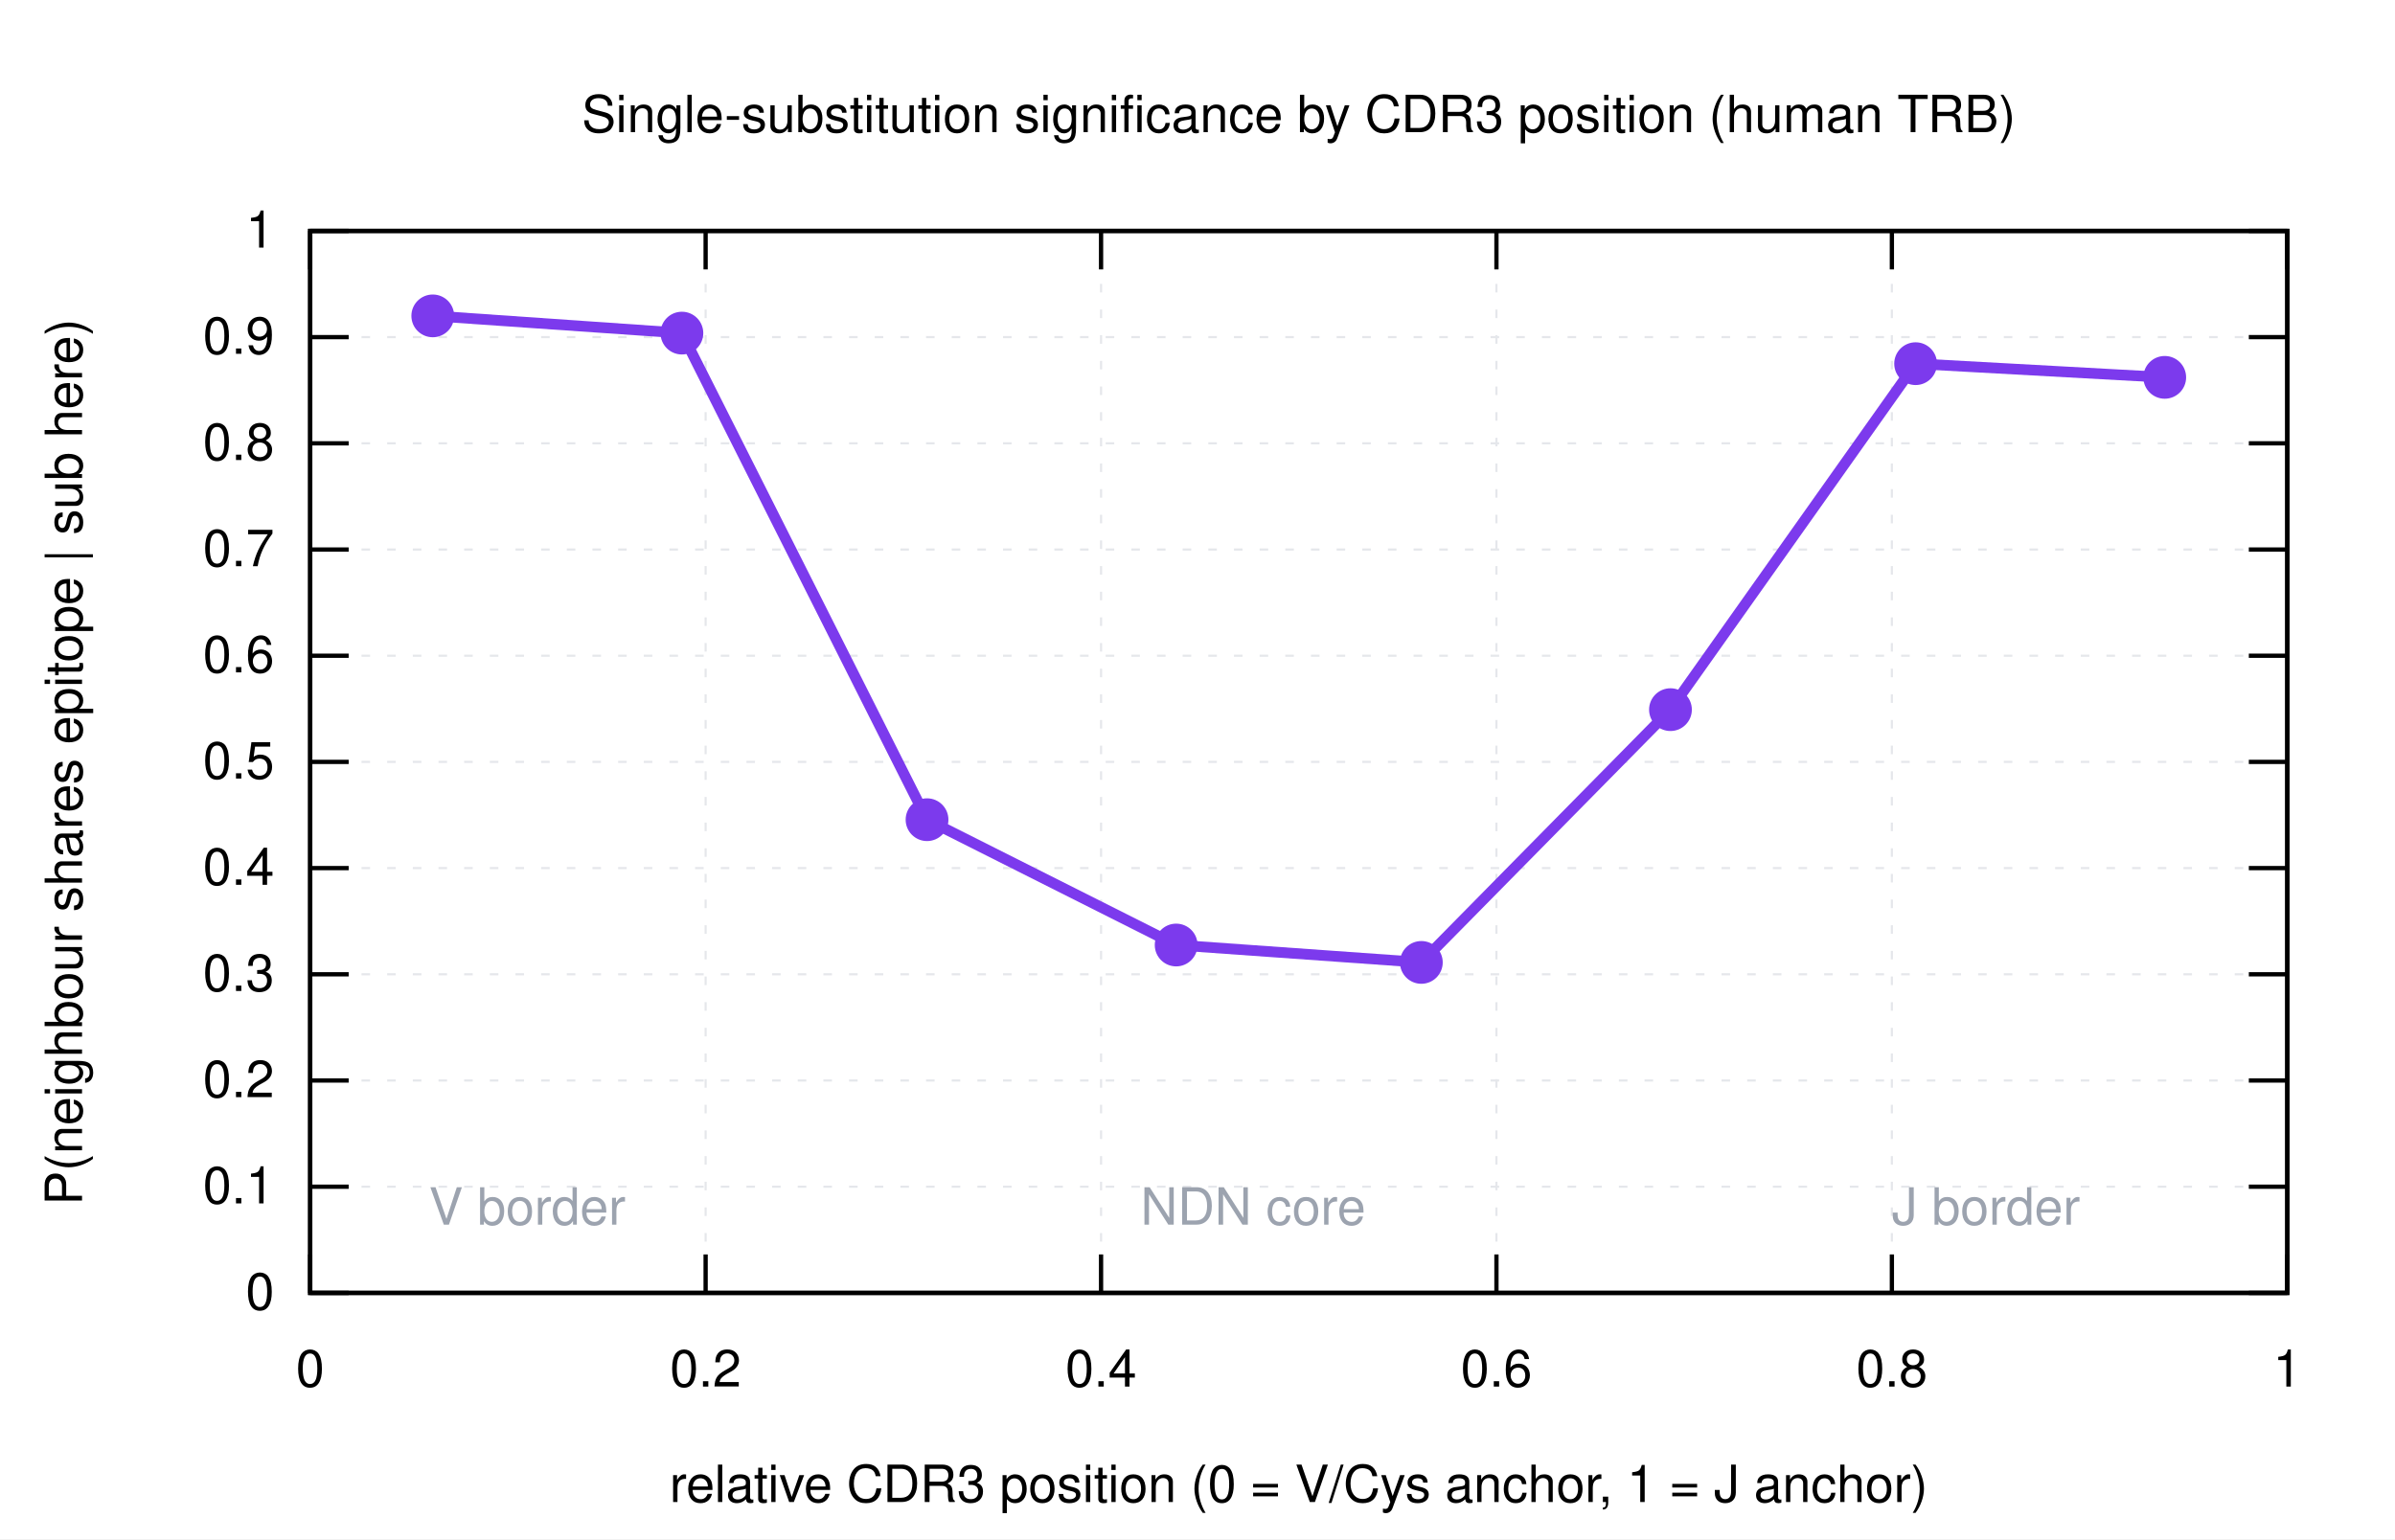
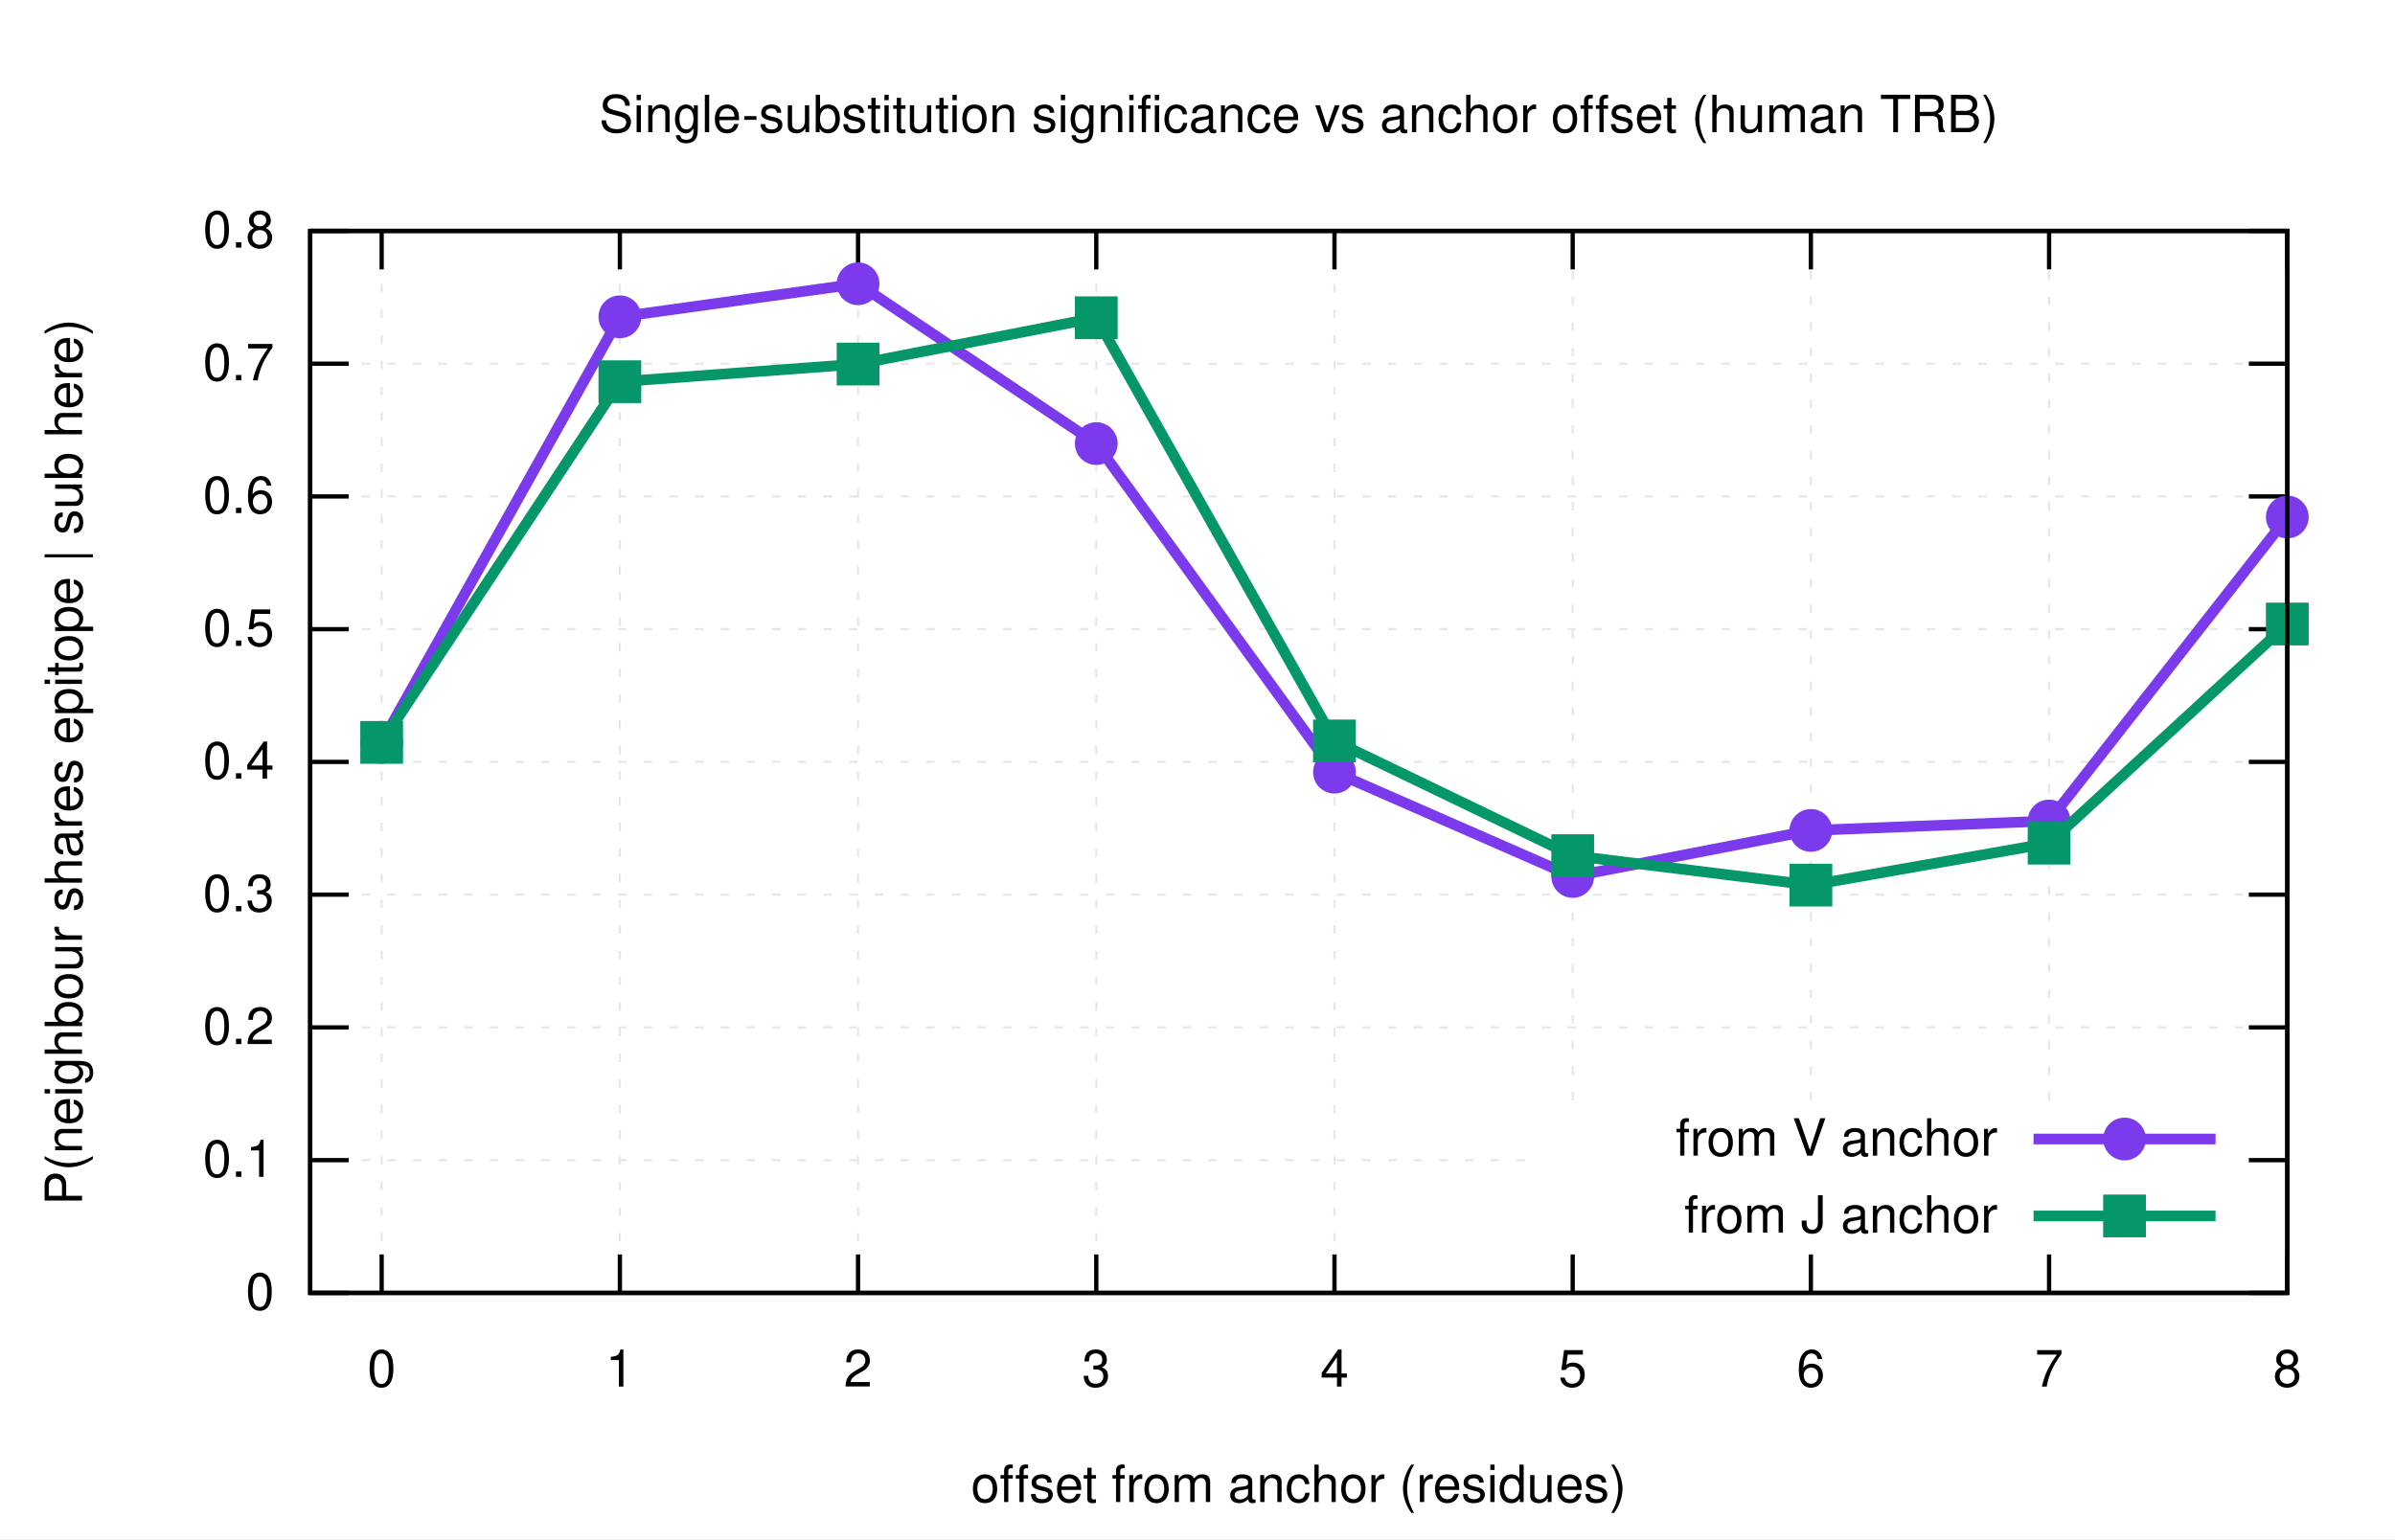
<svg xmlns="http://www.w3.org/2000/svg" xmlns:xlink="http://www.w3.org/1999/xlink" width="560" height="360" viewBox="0 0 560 360">
  <g id="gnuplot_canvas">
    <rect x="0" y="0" width="560" height="360" fill="#ffffff" />
    <defs>
      <circle id="gpDot" r="0.5" stroke-width="0.5" stroke="currentColor" />
      <path id="gpPt0" stroke-width="0.222" stroke="currentColor" d="M-1,0 h2 M0,-1 v2" />
      <path id="gpPt1" stroke-width="0.222" stroke="currentColor" d="M-1,-1 L1,1 M1,-1 L-1,1" />
      <path id="gpPt2" stroke-width="0.222" stroke="currentColor" d="M-1,0 L1,0 M0,-1 L0,1 M-1,-1 L1,1 M-1,1 L1,-1" />
      <rect id="gpPt3" stroke-width="0.222" stroke="currentColor" x="-1" y="-1" width="2" height="2" />
      <rect id="gpPt4" stroke-width="0.222" stroke="currentColor" fill="currentColor" x="-1" y="-1" width="2" height="2" />
      <circle id="gpPt5" stroke-width="0.222" stroke="currentColor" cx="0" cy="0" r="1" />
      <use xlink:href="#gpPt5" id="gpPt6" fill="currentColor" stroke="none" />
      <path id="gpPt7" stroke-width="0.222" stroke="currentColor" d="M0,-1.33 L-1.33,0.67 L1.33,0.67 z" />
      <use xlink:href="#gpPt7" id="gpPt8" fill="currentColor" stroke="none" />
      <use xlink:href="#gpPt7" id="gpPt9" stroke="currentColor" transform="rotate(180)" />
      <use xlink:href="#gpPt9" id="gpPt10" fill="currentColor" stroke="none" />
      <use xlink:href="#gpPt3" id="gpPt11" stroke="currentColor" transform="rotate(45)" />
      <use xlink:href="#gpPt11" id="gpPt12" fill="currentColor" stroke="none" />
      <path id="gpPt13" stroke-width="0.222" stroke="currentColor" d="M0,1.330 L1.265,0.411 L0.782,-1.067 L-0.782,-1.076 L-1.265,0.411 z" />
      <use xlink:href="#gpPt13" id="gpPt14" fill="currentColor" stroke="none" />
      <filter id="textbox" filterUnits="objectBoundingBox" x="0" y="0" height="1" width="1">
        <feFlood flood-color="#FFFFFF" flood-opacity="1" result="bgnd" />
        <feComposite in="SourceGraphic" in2="bgnd" operator="atop" />
      </filter>
      <filter id="greybox" filterUnits="objectBoundingBox" x="0" y="0" height="1" width="1">
        <feFlood flood-color="lightgrey" flood-opacity="1" result="grey" />
        <feComposite in="SourceGraphic" in2="grey" operator="atop" />
      </filter>
    </defs>
    <g fill="none" color="#FFFFFF" stroke="currentColor" stroke-width="1.00" stroke-linecap="butt" stroke-linejoin="miter">
</g>
    <g fill="none" color="black" stroke="currentColor" stroke-width="1.00" stroke-linecap="butt" stroke-linejoin="miter">
</g>
    <g fill="none" color="black" stroke="black" stroke-width="0.50" stroke-linecap="butt" stroke-linejoin="miter">
</g>
    <g fill="none" color="gray" stroke="currentColor" stroke-width="0.50" stroke-linecap="butt" stroke-linejoin="miter">
      <path stroke="rgb(229, 231, 235)" stroke-dasharray="2,4" class="gridline" d="M72.53,302.40 L534.82,302.40  " />
    </g>
    <g fill="none" color="gray" stroke="rgb(229, 231, 235)" stroke-width="1.00" stroke-linecap="butt" stroke-linejoin="miter">
</g>
    <g fill="none" color="black" stroke="currentColor" stroke-width="1.00" stroke-linecap="butt" stroke-linejoin="miter">
      <path stroke="black" d="M72.53,302.40 L81.53,302.40 M534.82,302.40 L525.82,302.40  " />
      <g transform="translate(64.14,306.30)" stroke="none" fill="black" font-family="Helvetica" font-size="12.00" text-anchor="end">
        <text>
          <tspan font-family="Helvetica"> 0</tspan>
        </text>
      </g>
    </g>
    <g fill="none" color="black" stroke="currentColor" stroke-width="1.00" stroke-linecap="butt" stroke-linejoin="miter">
</g>
    <g fill="none" color="black" stroke="black" stroke-width="0.50" stroke-linecap="butt" stroke-linejoin="miter">
</g>
    <g fill="none" color="gray" stroke="currentColor" stroke-width="0.50" stroke-linecap="butt" stroke-linejoin="miter">
-       <path stroke="rgb(229, 231, 235)" stroke-dasharray="2,4" class="gridline" d="M72.53,277.56 L534.82,277.56  " />
-     </g>
-     <g fill="none" color="gray" stroke="rgb(229, 231, 235)" stroke-width="1.00" stroke-linecap="butt" stroke-linejoin="miter">
- </g>
-     <g fill="none" color="black" stroke="currentColor" stroke-width="1.00" stroke-linecap="butt" stroke-linejoin="miter">
-       <path stroke="black" d="M72.53,277.56 L81.53,277.56 M534.82,277.56 L525.82,277.56  " />
-       <g transform="translate(64.14,281.46)" stroke="none" fill="black" font-family="Helvetica" font-size="12.00" text-anchor="end">
+       <path stroke="rgb(229, 231, 235)" stroke-dasharray="2,4" class="gridline" d="M72.53,271.35 L358.02,271.35 M526.43,271.35 L534.82,271.35  " />
+     </g>
+     <g fill="none" color="gray" stroke="rgb(229, 231, 235)" stroke-width="1.00" stroke-linecap="butt" stroke-linejoin="miter">
+ </g>
+     <g fill="none" color="black" stroke="currentColor" stroke-width="1.00" stroke-linecap="butt" stroke-linejoin="miter">
+       <path stroke="black" d="M72.53,271.35 L81.53,271.35 M534.82,271.35 L525.82,271.35  " />
+       <g transform="translate(64.14,275.25)" stroke="none" fill="black" font-family="Helvetica" font-size="12.00" text-anchor="end">
        <text>
          <tspan font-family="Helvetica"> 0.1</tspan>
        </text>
      </g>
    </g>
    <g fill="none" color="black" stroke="currentColor" stroke-width="1.00" stroke-linecap="butt" stroke-linejoin="miter">
</g>
    <g fill="none" color="black" stroke="black" stroke-width="0.50" stroke-linecap="butt" stroke-linejoin="miter">
</g>
    <g fill="none" color="gray" stroke="currentColor" stroke-width="0.50" stroke-linecap="butt" stroke-linejoin="miter">
-       <path stroke="rgb(229, 231, 235)" stroke-dasharray="2,4" class="gridline" d="M72.53,252.72 L534.82,252.72  " />
-     </g>
-     <g fill="none" color="gray" stroke="rgb(229, 231, 235)" stroke-width="1.00" stroke-linecap="butt" stroke-linejoin="miter">
- </g>
-     <g fill="none" color="black" stroke="currentColor" stroke-width="1.00" stroke-linecap="butt" stroke-linejoin="miter">
-       <path stroke="black" d="M72.53,252.72 L81.53,252.72 M534.82,252.72 L525.82,252.72  " />
-       <g transform="translate(64.14,256.62)" stroke="none" fill="black" font-family="Helvetica" font-size="12.00" text-anchor="end">
+       <path stroke="rgb(229, 231, 235)" stroke-dasharray="2,4" class="gridline" d="M72.53,240.30 L534.82,240.30  " />
+     </g>
+     <g fill="none" color="gray" stroke="rgb(229, 231, 235)" stroke-width="1.00" stroke-linecap="butt" stroke-linejoin="miter">
+ </g>
+     <g fill="none" color="black" stroke="currentColor" stroke-width="1.00" stroke-linecap="butt" stroke-linejoin="miter">
+       <path stroke="black" d="M72.53,240.30 L81.53,240.30 M534.82,240.30 L525.82,240.30  " />
+       <g transform="translate(64.14,244.20)" stroke="none" fill="black" font-family="Helvetica" font-size="12.00" text-anchor="end">
        <text>
          <tspan font-family="Helvetica"> 0.2</tspan>
        </text>
      </g>
    </g>
    <g fill="none" color="black" stroke="currentColor" stroke-width="1.00" stroke-linecap="butt" stroke-linejoin="miter">
</g>
    <g fill="none" color="black" stroke="black" stroke-width="0.50" stroke-linecap="butt" stroke-linejoin="miter">
</g>
    <g fill="none" color="gray" stroke="currentColor" stroke-width="0.50" stroke-linecap="butt" stroke-linejoin="miter">
-       <path stroke="rgb(229, 231, 235)" stroke-dasharray="2,4" class="gridline" d="M72.53,227.88 L534.82,227.88  " />
-     </g>
-     <g fill="none" color="gray" stroke="rgb(229, 231, 235)" stroke-width="1.00" stroke-linecap="butt" stroke-linejoin="miter">
- </g>
-     <g fill="none" color="black" stroke="currentColor" stroke-width="1.00" stroke-linecap="butt" stroke-linejoin="miter">
-       <path stroke="black" d="M72.53,227.88 L81.53,227.88 M534.82,227.88 L525.82,227.88  " />
-       <g transform="translate(64.14,231.78)" stroke="none" fill="black" font-family="Helvetica" font-size="12.00" text-anchor="end">
+       <path stroke="rgb(229, 231, 235)" stroke-dasharray="2,4" class="gridline" d="M72.53,209.25 L534.82,209.25  " />
+     </g>
+     <g fill="none" color="gray" stroke="rgb(229, 231, 235)" stroke-width="1.00" stroke-linecap="butt" stroke-linejoin="miter">
+ </g>
+     <g fill="none" color="black" stroke="currentColor" stroke-width="1.00" stroke-linecap="butt" stroke-linejoin="miter">
+       <path stroke="black" d="M72.53,209.25 L81.53,209.25 M534.82,209.25 L525.82,209.25  " />
+       <g transform="translate(64.14,213.15)" stroke="none" fill="black" font-family="Helvetica" font-size="12.00" text-anchor="end">
        <text>
          <tspan font-family="Helvetica"> 0.3</tspan>
-         </text>
-       </g>
-     </g>
-     <g fill="none" color="black" stroke="currentColor" stroke-width="1.00" stroke-linecap="butt" stroke-linejoin="miter">
- </g>
-     <g fill="none" color="black" stroke="black" stroke-width="0.50" stroke-linecap="butt" stroke-linejoin="miter">
- </g>
-     <g fill="none" color="gray" stroke="currentColor" stroke-width="0.50" stroke-linecap="butt" stroke-linejoin="miter">
-       <path stroke="rgb(229, 231, 235)" stroke-dasharray="2,4" class="gridline" d="M72.53,203.04 L534.82,203.04  " />
-     </g>
-     <g fill="none" color="gray" stroke="rgb(229, 231, 235)" stroke-width="1.00" stroke-linecap="butt" stroke-linejoin="miter">
- </g>
-     <g fill="none" color="black" stroke="currentColor" stroke-width="1.00" stroke-linecap="butt" stroke-linejoin="miter">
-       <path stroke="black" d="M72.53,203.04 L81.53,203.04 M534.82,203.04 L525.82,203.04  " />
-       <g transform="translate(64.14,206.94)" stroke="none" fill="black" font-family="Helvetica" font-size="12.00" text-anchor="end">
-         <text>
-           <tspan font-family="Helvetica"> 0.4</tspan>
        </text>
      </g>
    </g>
    <g fill="none" color="black" stroke="currentColor" stroke-width="1.00" stroke-linecap="butt" stroke-linejoin="miter">
</g>
    <g fill="none" color="black" stroke="black" stroke-width="0.50" stroke-linecap="butt" stroke-linejoin="miter">
</g>
    <g fill="none" color="gray" stroke="currentColor" stroke-width="0.50" stroke-linecap="butt" stroke-linejoin="miter">
      <path stroke="rgb(229, 231, 235)" stroke-dasharray="2,4" class="gridline" d="M72.53,178.20 L534.82,178.20  " />
    </g>
    <g fill="none" color="gray" stroke="rgb(229, 231, 235)" stroke-width="1.00" stroke-linecap="butt" stroke-linejoin="miter">
</g>
    <g fill="none" color="black" stroke="currentColor" stroke-width="1.00" stroke-linecap="butt" stroke-linejoin="miter">
      <path stroke="black" d="M72.53,178.20 L81.53,178.20 M534.82,178.20 L525.82,178.20  " />
      <g transform="translate(64.14,182.10)" stroke="none" fill="black" font-family="Helvetica" font-size="12.00" text-anchor="end">
        <text>
+           <tspan font-family="Helvetica"> 0.4</tspan>
+         </text>
+       </g>
+     </g>
+     <g fill="none" color="black" stroke="currentColor" stroke-width="1.00" stroke-linecap="butt" stroke-linejoin="miter">
+ </g>
+     <g fill="none" color="black" stroke="black" stroke-width="0.50" stroke-linecap="butt" stroke-linejoin="miter">
+ </g>
+     <g fill="none" color="gray" stroke="currentColor" stroke-width="0.50" stroke-linecap="butt" stroke-linejoin="miter">
+       <path stroke="rgb(229, 231, 235)" stroke-dasharray="2,4" class="gridline" d="M72.53,147.16 L534.82,147.16  " />
+     </g>
+     <g fill="none" color="gray" stroke="rgb(229, 231, 235)" stroke-width="1.00" stroke-linecap="butt" stroke-linejoin="miter">
+ </g>
+     <g fill="none" color="black" stroke="currentColor" stroke-width="1.00" stroke-linecap="butt" stroke-linejoin="miter">
+       <path stroke="black" d="M72.53,147.16 L81.53,147.16 M534.82,147.16 L525.82,147.16  " />
+       <g transform="translate(64.14,151.06)" stroke="none" fill="black" font-family="Helvetica" font-size="12.00" text-anchor="end">
+         <text>
          <tspan font-family="Helvetica"> 0.5</tspan>
        </text>
      </g>
    </g>
    <g fill="none" color="black" stroke="currentColor" stroke-width="1.00" stroke-linecap="butt" stroke-linejoin="miter">
</g>
    <g fill="none" color="black" stroke="black" stroke-width="0.50" stroke-linecap="butt" stroke-linejoin="miter">
</g>
    <g fill="none" color="gray" stroke="currentColor" stroke-width="0.50" stroke-linecap="butt" stroke-linejoin="miter">
-       <path stroke="rgb(229, 231, 235)" stroke-dasharray="2,4" class="gridline" d="M72.53,153.37 L534.82,153.37  " />
-     </g>
-     <g fill="none" color="gray" stroke="rgb(229, 231, 235)" stroke-width="1.00" stroke-linecap="butt" stroke-linejoin="miter">
- </g>
-     <g fill="none" color="black" stroke="currentColor" stroke-width="1.00" stroke-linecap="butt" stroke-linejoin="miter">
-       <path stroke="black" d="M72.53,153.37 L81.53,153.37 M534.82,153.37 L525.82,153.37  " />
-       <g transform="translate(64.14,157.27)" stroke="none" fill="black" font-family="Helvetica" font-size="12.00" text-anchor="end">
+       <path stroke="rgb(229, 231, 235)" stroke-dasharray="2,4" class="gridline" d="M72.53,116.11 L534.82,116.11  " />
+     </g>
+     <g fill="none" color="gray" stroke="rgb(229, 231, 235)" stroke-width="1.00" stroke-linecap="butt" stroke-linejoin="miter">
+ </g>
+     <g fill="none" color="black" stroke="currentColor" stroke-width="1.00" stroke-linecap="butt" stroke-linejoin="miter">
+       <path stroke="black" d="M72.53,116.11 L81.53,116.11 M534.82,116.11 L525.82,116.11  " />
+       <g transform="translate(64.14,120.01)" stroke="none" fill="black" font-family="Helvetica" font-size="12.00" text-anchor="end">
        <text>
          <tspan font-family="Helvetica"> 0.6</tspan>
        </text>
      </g>
    </g>
    <g fill="none" color="black" stroke="currentColor" stroke-width="1.00" stroke-linecap="butt" stroke-linejoin="miter">
</g>
    <g fill="none" color="black" stroke="black" stroke-width="0.50" stroke-linecap="butt" stroke-linejoin="miter">
</g>
    <g fill="none" color="gray" stroke="currentColor" stroke-width="0.50" stroke-linecap="butt" stroke-linejoin="miter">
-       <path stroke="rgb(229, 231, 235)" stroke-dasharray="2,4" class="gridline" d="M72.53,128.53 L534.82,128.53  " />
-     </g>
-     <g fill="none" color="gray" stroke="rgb(229, 231, 235)" stroke-width="1.00" stroke-linecap="butt" stroke-linejoin="miter">
- </g>
-     <g fill="none" color="black" stroke="currentColor" stroke-width="1.00" stroke-linecap="butt" stroke-linejoin="miter">
-       <path stroke="black" d="M72.53,128.53 L81.53,128.53 M534.82,128.53 L525.82,128.53  " />
-       <g transform="translate(64.14,132.43)" stroke="none" fill="black" font-family="Helvetica" font-size="12.00" text-anchor="end">
+       <path stroke="rgb(229, 231, 235)" stroke-dasharray="2,4" class="gridline" d="M72.53,85.06 L534.82,85.06  " />
+     </g>
+     <g fill="none" color="gray" stroke="rgb(229, 231, 235)" stroke-width="1.00" stroke-linecap="butt" stroke-linejoin="miter">
+ </g>
+     <g fill="none" color="black" stroke="currentColor" stroke-width="1.00" stroke-linecap="butt" stroke-linejoin="miter">
+       <path stroke="black" d="M72.53,85.06 L81.53,85.06 M534.82,85.06 L525.82,85.06  " />
+       <g transform="translate(64.14,88.96)" stroke="none" fill="black" font-family="Helvetica" font-size="12.00" text-anchor="end">
        <text>
          <tspan font-family="Helvetica"> 0.7</tspan>
-         </text>
-       </g>
-     </g>
-     <g fill="none" color="black" stroke="currentColor" stroke-width="1.00" stroke-linecap="butt" stroke-linejoin="miter">
- </g>
-     <g fill="none" color="black" stroke="black" stroke-width="0.50" stroke-linecap="butt" stroke-linejoin="miter">
- </g>
-     <g fill="none" color="gray" stroke="currentColor" stroke-width="0.50" stroke-linecap="butt" stroke-linejoin="miter">
-       <path stroke="rgb(229, 231, 235)" stroke-dasharray="2,4" class="gridline" d="M72.53,103.69 L534.82,103.69  " />
-     </g>
-     <g fill="none" color="gray" stroke="rgb(229, 231, 235)" stroke-width="1.00" stroke-linecap="butt" stroke-linejoin="miter">
- </g>
-     <g fill="none" color="black" stroke="currentColor" stroke-width="1.00" stroke-linecap="butt" stroke-linejoin="miter">
-       <path stroke="black" d="M72.53,103.69 L81.53,103.69 M534.82,103.69 L525.82,103.69  " />
-       <g transform="translate(64.14,107.59)" stroke="none" fill="black" font-family="Helvetica" font-size="12.00" text-anchor="end">
-         <text>
-           <tspan font-family="Helvetica"> 0.8</tspan>
-         </text>
-       </g>
-     </g>
-     <g fill="none" color="black" stroke="currentColor" stroke-width="1.00" stroke-linecap="butt" stroke-linejoin="miter">
- </g>
-     <g fill="none" color="black" stroke="black" stroke-width="0.50" stroke-linecap="butt" stroke-linejoin="miter">
- </g>
-     <g fill="none" color="gray" stroke="currentColor" stroke-width="0.50" stroke-linecap="butt" stroke-linejoin="miter">
-       <path stroke="rgb(229, 231, 235)" stroke-dasharray="2,4" class="gridline" d="M72.53,78.85 L534.82,78.85  " />
-     </g>
-     <g fill="none" color="gray" stroke="rgb(229, 231, 235)" stroke-width="1.00" stroke-linecap="butt" stroke-linejoin="miter">
- </g>
-     <g fill="none" color="black" stroke="currentColor" stroke-width="1.00" stroke-linecap="butt" stroke-linejoin="miter">
-       <path stroke="black" d="M72.53,78.85 L81.53,78.85 M534.82,78.85 L525.82,78.85  " />
-       <g transform="translate(64.14,82.75)" stroke="none" fill="black" font-family="Helvetica" font-size="12.00" text-anchor="end">
-         <text>
-           <tspan font-family="Helvetica"> 0.9</tspan>
        </text>
      </g>
    </g>
    <g fill="none" color="black" stroke="currentColor" stroke-width="1.00" stroke-linecap="butt" stroke-linejoin="miter">
</g>
    <g fill="none" color="black" stroke="black" stroke-width="0.50" stroke-linecap="butt" stroke-linejoin="miter">
</g>
    <g fill="none" color="gray" stroke="currentColor" stroke-width="0.50" stroke-linecap="butt" stroke-linejoin="miter">
      <path stroke="rgb(229, 231, 235)" stroke-dasharray="2,4" class="gridline" d="M72.53,54.01 L534.82,54.01  " />
    </g>
    <g fill="none" color="gray" stroke="rgb(229, 231, 235)" stroke-width="1.00" stroke-linecap="butt" stroke-linejoin="miter">
</g>
    <g fill="none" color="black" stroke="currentColor" stroke-width="1.00" stroke-linecap="butt" stroke-linejoin="miter">
      <path stroke="black" d="M72.53,54.01 L81.53,54.01 M534.82,54.01 L525.82,54.01  " />
      <g transform="translate(64.14,57.91)" stroke="none" fill="black" font-family="Helvetica" font-size="12.00" text-anchor="end">
        <text>
+           <tspan font-family="Helvetica"> 0.8</tspan>
+         </text>
+       </g>
+     </g>
+     <g fill="none" color="black" stroke="currentColor" stroke-width="1.00" stroke-linecap="butt" stroke-linejoin="miter">
+ </g>
+     <g fill="none" color="black" stroke="black" stroke-width="0.50" stroke-linecap="butt" stroke-linejoin="miter">
+ </g>
+     <g fill="none" color="gray" stroke="currentColor" stroke-width="0.50" stroke-linecap="butt" stroke-linejoin="miter">
+       <path stroke="rgb(229, 231, 235)" stroke-dasharray="2,4" class="gridline" d="M89.24,302.40 L89.24,54.01  " />
+     </g>
+     <g fill="none" color="gray" stroke="rgb(229, 231, 235)" stroke-width="1.00" stroke-linecap="butt" stroke-linejoin="miter">
+ </g>
+     <g fill="none" color="black" stroke="currentColor" stroke-width="1.00" stroke-linecap="butt" stroke-linejoin="miter">
+       <path stroke="black" d="M89.24,302.40 L89.24,293.40 M89.24,54.01 L89.24,63.01  " />
+       <g transform="translate(89.24,324.30)" stroke="none" fill="black" font-family="Helvetica" font-size="12.00" text-anchor="middle">
+         <text>
+           <tspan font-family="Helvetica"> 0</tspan>
+         </text>
+       </g>
+     </g>
+     <g fill="none" color="black" stroke="currentColor" stroke-width="1.00" stroke-linecap="butt" stroke-linejoin="miter">
+ </g>
+     <g fill="none" color="black" stroke="black" stroke-width="0.50" stroke-linecap="butt" stroke-linejoin="miter">
+ </g>
+     <g fill="none" color="gray" stroke="currentColor" stroke-width="0.50" stroke-linecap="butt" stroke-linejoin="miter">
+       <path stroke="rgb(229, 231, 235)" stroke-dasharray="2,4" class="gridline" d="M144.94,302.40 L144.94,54.01  " />
+     </g>
+     <g fill="none" color="gray" stroke="rgb(229, 231, 235)" stroke-width="1.00" stroke-linecap="butt" stroke-linejoin="miter">
+ </g>
+     <g fill="none" color="black" stroke="currentColor" stroke-width="1.00" stroke-linecap="butt" stroke-linejoin="miter">
+       <path stroke="black" d="M144.94,302.40 L144.94,293.40 M144.94,54.01 L144.94,63.01  " />
+       <g transform="translate(144.94,324.30)" stroke="none" fill="black" font-family="Helvetica" font-size="12.00" text-anchor="middle">
+         <text>
          <tspan font-family="Helvetica"> 1</tspan>
        </text>
      </g>
    </g>
    <g fill="none" color="black" stroke="currentColor" stroke-width="1.00" stroke-linecap="butt" stroke-linejoin="miter">
</g>
    <g fill="none" color="black" stroke="black" stroke-width="0.50" stroke-linecap="butt" stroke-linejoin="miter">
</g>
    <g fill="none" color="gray" stroke="currentColor" stroke-width="0.50" stroke-linecap="butt" stroke-linejoin="miter">
-       <path stroke="rgb(229, 231, 235)" stroke-dasharray="2,4" class="gridline" d="M72.53,302.40 L72.53,54.01  " />
-     </g>
-     <g fill="none" color="gray" stroke="rgb(229, 231, 235)" stroke-width="1.00" stroke-linecap="butt" stroke-linejoin="miter">
- </g>
-     <g fill="none" color="black" stroke="currentColor" stroke-width="1.00" stroke-linecap="butt" stroke-linejoin="miter">
-       <path stroke="black" d="M72.53,302.40 L72.53,293.40 M72.53,54.01 L72.53,63.01  " />
-       <g transform="translate(72.53,324.30)" stroke="none" fill="black" font-family="Helvetica" font-size="12.00" text-anchor="middle">
-         <text>
-           <tspan font-family="Helvetica"> 0</tspan>
-         </text>
-       </g>
-     </g>
-     <g fill="none" color="black" stroke="currentColor" stroke-width="1.00" stroke-linecap="butt" stroke-linejoin="miter">
- </g>
-     <g fill="none" color="black" stroke="black" stroke-width="0.50" stroke-linecap="butt" stroke-linejoin="miter">
- </g>
-     <g fill="none" color="gray" stroke="currentColor" stroke-width="0.50" stroke-linecap="butt" stroke-linejoin="miter">
-       <path stroke="rgb(229, 231, 235)" stroke-dasharray="2,4" class="gridline" d="M164.99,302.40 L164.99,54.01  " />
-     </g>
-     <g fill="none" color="gray" stroke="rgb(229, 231, 235)" stroke-width="1.00" stroke-linecap="butt" stroke-linejoin="miter">
- </g>
-     <g fill="none" color="black" stroke="currentColor" stroke-width="1.00" stroke-linecap="butt" stroke-linejoin="miter">
-       <path stroke="black" d="M164.99,302.40 L164.99,293.40 M164.99,54.01 L164.99,63.01  " />
-       <g transform="translate(164.99,324.30)" stroke="none" fill="black" font-family="Helvetica" font-size="12.00" text-anchor="middle">
-         <text>
-           <tspan font-family="Helvetica"> 0.2</tspan>
-         </text>
-       </g>
-     </g>
-     <g fill="none" color="black" stroke="currentColor" stroke-width="1.00" stroke-linecap="butt" stroke-linejoin="miter">
- </g>
-     <g fill="none" color="black" stroke="black" stroke-width="0.50" stroke-linecap="butt" stroke-linejoin="miter">
- </g>
-     <g fill="none" color="gray" stroke="currentColor" stroke-width="0.50" stroke-linecap="butt" stroke-linejoin="miter">
-       <path stroke="rgb(229, 231, 235)" stroke-dasharray="2,4" class="gridline" d="M257.45,302.40 L257.45,54.01  " />
-     </g>
-     <g fill="none" color="gray" stroke="rgb(229, 231, 235)" stroke-width="1.00" stroke-linecap="butt" stroke-linejoin="miter">
- </g>
-     <g fill="none" color="black" stroke="currentColor" stroke-width="1.00" stroke-linecap="butt" stroke-linejoin="miter">
-       <path stroke="black" d="M257.45,302.40 L257.45,293.40 M257.45,54.01 L257.45,63.01  " />
-       <g transform="translate(257.45,324.30)" stroke="none" fill="black" font-family="Helvetica" font-size="12.00" text-anchor="middle">
-         <text>
-           <tspan font-family="Helvetica"> 0.4</tspan>
-         </text>
-       </g>
-     </g>
-     <g fill="none" color="black" stroke="currentColor" stroke-width="1.00" stroke-linecap="butt" stroke-linejoin="miter">
- </g>
-     <g fill="none" color="black" stroke="black" stroke-width="0.50" stroke-linecap="butt" stroke-linejoin="miter">
- </g>
-     <g fill="none" color="gray" stroke="currentColor" stroke-width="0.50" stroke-linecap="butt" stroke-linejoin="miter">
-       <path stroke="rgb(229, 231, 235)" stroke-dasharray="2,4" class="gridline" d="M349.90,302.40 L349.90,54.01  " />
-     </g>
-     <g fill="none" color="gray" stroke="rgb(229, 231, 235)" stroke-width="1.00" stroke-linecap="butt" stroke-linejoin="miter">
- </g>
-     <g fill="none" color="black" stroke="currentColor" stroke-width="1.00" stroke-linecap="butt" stroke-linejoin="miter">
-       <path stroke="black" d="M349.90,302.40 L349.90,293.40 M349.90,54.01 L349.90,63.01  " />
-       <g transform="translate(349.90,324.30)" stroke="none" fill="black" font-family="Helvetica" font-size="12.00" text-anchor="middle">
-         <text>
-           <tspan font-family="Helvetica"> 0.6</tspan>
-         </text>
-       </g>
-     </g>
-     <g fill="none" color="black" stroke="currentColor" stroke-width="1.00" stroke-linecap="butt" stroke-linejoin="miter">
- </g>
-     <g fill="none" color="black" stroke="black" stroke-width="0.50" stroke-linecap="butt" stroke-linejoin="miter">
- </g>
-     <g fill="none" color="gray" stroke="currentColor" stroke-width="0.50" stroke-linecap="butt" stroke-linejoin="miter">
-       <path stroke="rgb(229, 231, 235)" stroke-dasharray="2,4" class="gridline" d="M442.36,302.40 L442.36,54.01  " />
-     </g>
-     <g fill="none" color="gray" stroke="rgb(229, 231, 235)" stroke-width="1.00" stroke-linecap="butt" stroke-linejoin="miter">
- </g>
-     <g fill="none" color="black" stroke="currentColor" stroke-width="1.00" stroke-linecap="butt" stroke-linejoin="miter">
-       <path stroke="black" d="M442.36,302.40 L442.36,293.40 M442.36,54.01 L442.36,63.01  " />
-       <g transform="translate(442.36,324.30)" stroke="none" fill="black" font-family="Helvetica" font-size="12.00" text-anchor="middle">
-         <text>
-           <tspan font-family="Helvetica"> 0.8</tspan>
+       <path stroke="rgb(229, 231, 235)" stroke-dasharray="2,4" class="gridline" d="M200.63,302.40 L200.63,54.01  " />
+     </g>
+     <g fill="none" color="gray" stroke="rgb(229, 231, 235)" stroke-width="1.00" stroke-linecap="butt" stroke-linejoin="miter">
+ </g>
+     <g fill="none" color="black" stroke="currentColor" stroke-width="1.00" stroke-linecap="butt" stroke-linejoin="miter">
+       <path stroke="black" d="M200.63,302.40 L200.63,293.40 M200.63,54.01 L200.63,63.01  " />
+       <g transform="translate(200.63,324.30)" stroke="none" fill="black" font-family="Helvetica" font-size="12.00" text-anchor="middle">
+         <text>
+           <tspan font-family="Helvetica"> 2</tspan>
+         </text>
+       </g>
+     </g>
+     <g fill="none" color="black" stroke="currentColor" stroke-width="1.00" stroke-linecap="butt" stroke-linejoin="miter">
+ </g>
+     <g fill="none" color="black" stroke="black" stroke-width="0.50" stroke-linecap="butt" stroke-linejoin="miter">
+ </g>
+     <g fill="none" color="gray" stroke="currentColor" stroke-width="0.50" stroke-linecap="butt" stroke-linejoin="miter">
+       <path stroke="rgb(229, 231, 235)" stroke-dasharray="2,4" class="gridline" d="M256.33,302.40 L256.33,54.01  " />
+     </g>
+     <g fill="none" color="gray" stroke="rgb(229, 231, 235)" stroke-width="1.00" stroke-linecap="butt" stroke-linejoin="miter">
+ </g>
+     <g fill="none" color="black" stroke="currentColor" stroke-width="1.00" stroke-linecap="butt" stroke-linejoin="miter">
+       <path stroke="black" d="M256.33,302.40 L256.33,293.40 M256.33,54.01 L256.33,63.01  " />
+       <g transform="translate(256.33,324.30)" stroke="none" fill="black" font-family="Helvetica" font-size="12.00" text-anchor="middle">
+         <text>
+           <tspan font-family="Helvetica"> 3</tspan>
+         </text>
+       </g>
+     </g>
+     <g fill="none" color="black" stroke="currentColor" stroke-width="1.00" stroke-linecap="butt" stroke-linejoin="miter">
+ </g>
+     <g fill="none" color="black" stroke="black" stroke-width="0.50" stroke-linecap="butt" stroke-linejoin="miter">
+ </g>
+     <g fill="none" color="gray" stroke="currentColor" stroke-width="0.50" stroke-linecap="butt" stroke-linejoin="miter">
+       <path stroke="rgb(229, 231, 235)" stroke-dasharray="2,4" class="gridline" d="M312.03,302.40 L312.03,54.01  " />
+     </g>
+     <g fill="none" color="gray" stroke="rgb(229, 231, 235)" stroke-width="1.00" stroke-linecap="butt" stroke-linejoin="miter">
+ </g>
+     <g fill="none" color="black" stroke="currentColor" stroke-width="1.00" stroke-linecap="butt" stroke-linejoin="miter">
+       <path stroke="black" d="M312.03,302.40 L312.03,293.40 M312.03,54.01 L312.03,63.01  " />
+       <g transform="translate(312.03,324.30)" stroke="none" fill="black" font-family="Helvetica" font-size="12.00" text-anchor="middle">
+         <text>
+           <tspan font-family="Helvetica"> 4</tspan>
+         </text>
+       </g>
+     </g>
+     <g fill="none" color="black" stroke="currentColor" stroke-width="1.00" stroke-linecap="butt" stroke-linejoin="miter">
+ </g>
+     <g fill="none" color="black" stroke="black" stroke-width="0.50" stroke-linecap="butt" stroke-linejoin="miter">
+ </g>
+     <g fill="none" color="gray" stroke="currentColor" stroke-width="0.50" stroke-linecap="butt" stroke-linejoin="miter">
+       <path stroke="rgb(229, 231, 235)" stroke-dasharray="2,4" class="gridline" d="M367.73,302.40 L367.73,293.40 M367.73,257.40 L367.73,54.01  " />
+     </g>
+     <g fill="none" color="gray" stroke="rgb(229, 231, 235)" stroke-width="1.00" stroke-linecap="butt" stroke-linejoin="miter">
+ </g>
+     <g fill="none" color="black" stroke="currentColor" stroke-width="1.00" stroke-linecap="butt" stroke-linejoin="miter">
+       <path stroke="black" d="M367.73,302.40 L367.73,293.40 M367.73,54.01 L367.73,63.01  " />
+       <g transform="translate(367.73,324.30)" stroke="none" fill="black" font-family="Helvetica" font-size="12.00" text-anchor="middle">
+         <text>
+           <tspan font-family="Helvetica"> 5</tspan>
+         </text>
+       </g>
+     </g>
+     <g fill="none" color="black" stroke="currentColor" stroke-width="1.00" stroke-linecap="butt" stroke-linejoin="miter">
+ </g>
+     <g fill="none" color="black" stroke="black" stroke-width="0.50" stroke-linecap="butt" stroke-linejoin="miter">
+ </g>
+     <g fill="none" color="gray" stroke="currentColor" stroke-width="0.50" stroke-linecap="butt" stroke-linejoin="miter">
+       <path stroke="rgb(229, 231, 235)" stroke-dasharray="2,4" class="gridline" d="M423.42,302.40 L423.42,293.40 M423.42,257.40 L423.42,54.01  " />
+     </g>
+     <g fill="none" color="gray" stroke="rgb(229, 231, 235)" stroke-width="1.00" stroke-linecap="butt" stroke-linejoin="miter">
+ </g>
+     <g fill="none" color="black" stroke="currentColor" stroke-width="1.00" stroke-linecap="butt" stroke-linejoin="miter">
+       <path stroke="black" d="M423.42,302.40 L423.42,293.40 M423.42,54.01 L423.42,63.01  " />
+       <g transform="translate(423.42,324.30)" stroke="none" fill="black" font-family="Helvetica" font-size="12.00" text-anchor="middle">
+         <text>
+           <tspan font-family="Helvetica"> 6</tspan>
+         </text>
+       </g>
+     </g>
+     <g fill="none" color="black" stroke="currentColor" stroke-width="1.00" stroke-linecap="butt" stroke-linejoin="miter">
+ </g>
+     <g fill="none" color="black" stroke="black" stroke-width="0.50" stroke-linecap="butt" stroke-linejoin="miter">
+ </g>
+     <g fill="none" color="gray" stroke="currentColor" stroke-width="0.50" stroke-linecap="butt" stroke-linejoin="miter">
+       <path stroke="rgb(229, 231, 235)" stroke-dasharray="2,4" class="gridline" d="M479.12,302.40 L479.12,293.40 M479.12,257.40 L479.12,54.01  " />
+     </g>
+     <g fill="none" color="gray" stroke="rgb(229, 231, 235)" stroke-width="1.00" stroke-linecap="butt" stroke-linejoin="miter">
+ </g>
+     <g fill="none" color="black" stroke="currentColor" stroke-width="1.00" stroke-linecap="butt" stroke-linejoin="miter">
+       <path stroke="black" d="M479.12,302.40 L479.12,293.40 M479.12,54.01 L479.12,63.01  " />
+       <g transform="translate(479.12,324.30)" stroke="none" fill="black" font-family="Helvetica" font-size="12.00" text-anchor="middle">
+         <text>
+           <tspan font-family="Helvetica"> 7</tspan>
        </text>
      </g>
    </g>
    <g fill="none" color="black" stroke="currentColor" stroke-width="1.00" stroke-linecap="butt" stroke-linejoin="miter">
</g>
    <g fill="none" color="black" stroke="black" stroke-width="0.50" stroke-linecap="butt" stroke-linejoin="miter">
</g>
    <g fill="none" color="gray" stroke="currentColor" stroke-width="0.50" stroke-linecap="butt" stroke-linejoin="miter">
      <path stroke="rgb(229, 231, 235)" stroke-dasharray="2,4" class="gridline" d="M534.82,302.40 L534.82,54.01  " />
    </g>
    <g fill="none" color="gray" stroke="rgb(229, 231, 235)" stroke-width="1.00" stroke-linecap="butt" stroke-linejoin="miter">
</g>
    <g fill="none" color="black" stroke="currentColor" stroke-width="1.00" stroke-linecap="butt" stroke-linejoin="miter">
      <path stroke="black" d="M534.82,302.40 L534.82,293.40 M534.82,54.01 L534.82,63.01  " />
      <g transform="translate(534.82,324.30)" stroke="none" fill="black" font-family="Helvetica" font-size="12.00" text-anchor="middle">
        <text>
-           <tspan font-family="Helvetica"> 1</tspan>
+           <tspan font-family="Helvetica"> 8</tspan>
        </text>
      </g>
    </g>
    <g fill="none" color="black" stroke="currentColor" stroke-width="1.00" stroke-linecap="butt" stroke-linejoin="miter">
</g>
    <g fill="none" color="black" stroke="currentColor" stroke-width="1.00" stroke-linecap="butt" stroke-linejoin="miter">
      <path stroke="black" d="M72.53,54.01 L72.53,302.40 L534.82,302.40 L534.82,54.01 L72.53,54.01 Z  " />
-       <g transform="translate(100.27,286.43)" stroke="none" fill="rgb(156,163,175)" font-family="Helvetica" font-size="12.00" text-anchor="start">
-         <text>
-           <tspan font-family="Helvetica">V border</tspan>
-         </text>
-       </g>
-       <g transform="translate(266.69,286.43)" stroke="none" fill="rgb(156,163,175)" font-family="Helvetica" font-size="12.00" text-anchor="start">
-         <text>
-           <tspan font-family="Helvetica">NDN core</tspan>
-         </text>
-       </g>
-       <g transform="translate(442.36,286.43)" stroke="none" fill="rgb(156,163,175)" font-family="Helvetica" font-size="12.00" text-anchor="start">
-         <text>
-           <tspan font-family="Helvetica">J border</tspan>
-         </text>
-       </g>
-     </g>
-     <g fill="none" color="black" stroke="currentColor" stroke-width="1.00" stroke-linecap="butt" stroke-linejoin="miter">
- </g>
-     <g id="gnuplot_plot_1" fill="none">
+     </g>
+     <g fill="none" color="black" stroke="currentColor" stroke-width="1.00" stroke-linecap="butt" stroke-linejoin="miter">
+ </g>
+     <g id="gnuplot_plot_1">
      <g fill="none" color="#FFFFFF" stroke="black" stroke-width="2.50" stroke-linecap="butt" stroke-linejoin="miter">
</g>
      <g fill="none" color="black" stroke="currentColor" stroke-width="2.50" stroke-linecap="butt" stroke-linejoin="miter">
-         <path stroke="rgb(124,  58, 237)" d="M101.19,73.88 L159.44,77.91 L216.76,191.72 L275.01,221.03 L332.34,225.10 L390.59,165.98 L447.91,85.06 L506.16,88.26    " />
-         <use xlink:href="#gpPt6" transform="translate(101.19,73.88) scale(4.50)" color="rgb(124,  58, 237)" />
-         <use xlink:href="#gpPt6" transform="translate(159.44,77.91) scale(4.50)" color="rgb(124,  58, 237)" />
-         <use xlink:href="#gpPt6" transform="translate(216.76,191.72) scale(4.50)" color="rgb(124,  58, 237)" />
-         <use xlink:href="#gpPt6" transform="translate(275.01,221.03) scale(4.50)" color="rgb(124,  58, 237)" />
-         <use xlink:href="#gpPt6" transform="translate(332.34,225.10) scale(4.50)" color="rgb(124,  58, 237)" />
-         <use xlink:href="#gpPt6" transform="translate(390.59,165.98) scale(4.50)" color="rgb(124,  58, 237)" />
-         <use xlink:href="#gpPt6" transform="translate(447.91,85.06) scale(4.50)" color="rgb(124,  58, 237)" />
-         <use xlink:href="#gpPt6" transform="translate(506.16,88.26) scale(4.50)" color="rgb(124,  58, 237)" />
-       </g>
-     </g>
-     <g fill="none" color="#FFFFFF" stroke="rgb(124,  58, 237)" stroke-width="2.00" stroke-linecap="butt" stroke-linejoin="miter">
+         <g transform="translate(467.09,270.30)" stroke="none" fill="black" font-family="Helvetica" font-size="12.00" text-anchor="end">
+           <text>
+             <tspan font-family="Helvetica">from V anchor</tspan>
+           </text>
+         </g>
+       </g>
+       <g fill="none" color="black" stroke="currentColor" stroke-width="2.50" stroke-linecap="butt" stroke-linejoin="miter">
+         <path stroke="rgb(124,  58, 237)" d="M475.48,266.40 L518.04,266.40 M89.24,173.64 L144.94,74.10 L200.63,66.37 L256.33,103.75 L312.03,180.60 L367.73,205.00   L423.42,194.23 L479.12,192.02 L534.82,120.92  " />
+         <use xlink:href="#gpPt6" transform="translate(89.24,173.64) scale(4.50)" color="rgb(124,  58, 237)" />
+         <use xlink:href="#gpPt6" transform="translate(144.94,74.10) scale(4.50)" color="rgb(124,  58, 237)" />
+         <use xlink:href="#gpPt6" transform="translate(200.63,66.37) scale(4.50)" color="rgb(124,  58, 237)" />
+         <use xlink:href="#gpPt6" transform="translate(256.33,103.75) scale(4.50)" color="rgb(124,  58, 237)" />
+         <use xlink:href="#gpPt6" transform="translate(312.03,180.60) scale(4.50)" color="rgb(124,  58, 237)" />
+         <use xlink:href="#gpPt6" transform="translate(367.73,205.00) scale(4.50)" color="rgb(124,  58, 237)" />
+         <use xlink:href="#gpPt6" transform="translate(423.42,194.23) scale(4.50)" color="rgb(124,  58, 237)" />
+         <use xlink:href="#gpPt6" transform="translate(479.12,192.02) scale(4.50)" color="rgb(124,  58, 237)" />
+         <use xlink:href="#gpPt6" transform="translate(534.82,120.92) scale(4.50)" color="rgb(124,  58, 237)" />
+         <use xlink:href="#gpPt6" transform="translate(496.76,266.40) scale(4.50)" color="rgb(124,  58, 237)" />
+       </g>
+     </g>
+     <g id="gnuplot_plot_2">
+       <g fill="none" color="black" stroke="currentColor" stroke-width="2.50" stroke-linecap="butt" stroke-linejoin="miter">
+         <g transform="translate(467.09,288.30)" stroke="none" fill="black" font-family="Helvetica" font-size="12.00" text-anchor="end">
+           <text>
+             <tspan font-family="Helvetica">from J anchor</tspan>
+           </text>
+         </g>
+       </g>
+       <g fill="none" color="black" stroke="currentColor" stroke-width="2.50" stroke-linecap="butt" stroke-linejoin="miter">
+         <path stroke="rgb(  5, 150, 105)" d="M475.48,284.40 L518.04,284.40 M89.24,173.64 L144.94,89.28 L200.63,85.15 L256.33,74.32 L312.03,173.30 L367.73,200.13   L423.42,207.02 L479.12,197.21 L534.82,145.95  " />
+         <use xlink:href="#gpPt4" transform="translate(89.24,173.64) scale(4.50)" color="rgb(  5, 150, 105)" />
+         <use xlink:href="#gpPt4" transform="translate(144.94,89.28) scale(4.50)" color="rgb(  5, 150, 105)" />
+         <use xlink:href="#gpPt4" transform="translate(200.63,85.15) scale(4.50)" color="rgb(  5, 150, 105)" />
+         <use xlink:href="#gpPt4" transform="translate(256.33,74.32) scale(4.50)" color="rgb(  5, 150, 105)" />
+         <use xlink:href="#gpPt4" transform="translate(312.03,173.30) scale(4.50)" color="rgb(  5, 150, 105)" />
+         <use xlink:href="#gpPt4" transform="translate(367.73,200.13) scale(4.50)" color="rgb(  5, 150, 105)" />
+         <use xlink:href="#gpPt4" transform="translate(423.42,207.02) scale(4.50)" color="rgb(  5, 150, 105)" />
+         <use xlink:href="#gpPt4" transform="translate(479.12,197.21) scale(4.50)" color="rgb(  5, 150, 105)" />
+         <use xlink:href="#gpPt4" transform="translate(534.82,145.95) scale(4.50)" color="rgb(  5, 150, 105)" />
+         <use xlink:href="#gpPt4" transform="translate(496.76,284.40) scale(4.50)" color="rgb(  5, 150, 105)" />
+       </g>
+     </g>
+     <g fill="none" color="#FFFFFF" stroke="rgb(  5, 150, 105)" stroke-width="2.00" stroke-linecap="butt" stroke-linejoin="miter">
</g>
    <g fill="none" color="black" stroke="currentColor" stroke-width="2.00" stroke-linecap="butt" stroke-linejoin="miter">
</g>
    <g fill="none" color="black" stroke="black" stroke-width="1.00" stroke-linecap="butt" stroke-linejoin="miter">
</g>
    <g fill="none" color="black" stroke="currentColor" stroke-width="1.00" stroke-linecap="butt" stroke-linejoin="miter">
      <path stroke="black" d="M72.53,54.01 L72.53,302.40 L534.82,302.40 L534.82,54.01 L72.53,54.01 Z  " />
      <g transform="translate(19.18,178.21) rotate(270.00)" stroke="none" fill="black" font-family="Helvetica" font-size="12.00" text-anchor="middle">
        <text>
          <tspan font-family="Helvetica">P(neighbour shares epitope | sub here)</tspan>
        </text>
      </g>
    </g>
    <g fill="none" color="black" stroke="currentColor" stroke-width="1.00" stroke-linecap="butt" stroke-linejoin="miter">
      <g transform="translate(303.67,351.30)" stroke="none" fill="black" font-family="Helvetica" font-size="12.00" text-anchor="middle">
        <text>
-           <tspan font-family="Helvetica">relative CDR3 position (0 = V/Cys anchor, 1 = J anchor)</tspan>
+           <tspan font-family="Helvetica">offset from anchor (residues)</tspan>
        </text>
      </g>
    </g>
    <g fill="none" color="black" stroke="currentColor" stroke-width="1.00" stroke-linecap="butt" stroke-linejoin="miter">
</g>
    <g fill="none" color="black" stroke="currentColor" stroke-width="1.00" stroke-linecap="butt" stroke-linejoin="miter">
      <g transform="translate(303.67,30.91)" stroke="none" fill="black" font-family="Helvetica" font-size="12.00" text-anchor="middle">
        <text>
-           <tspan font-family="Helvetica">Single-substitution significance by CDR3 position (human TRB)</tspan>
+           <tspan font-family="Helvetica">Single-substitution significance vs anchor offset (human TRB)</tspan>
        </text>
      </g>
    </g>
    <g fill="none" color="black" stroke="currentColor" stroke-width="1.00" stroke-linecap="butt" stroke-linejoin="miter">
</g>
  </g>
</svg>
